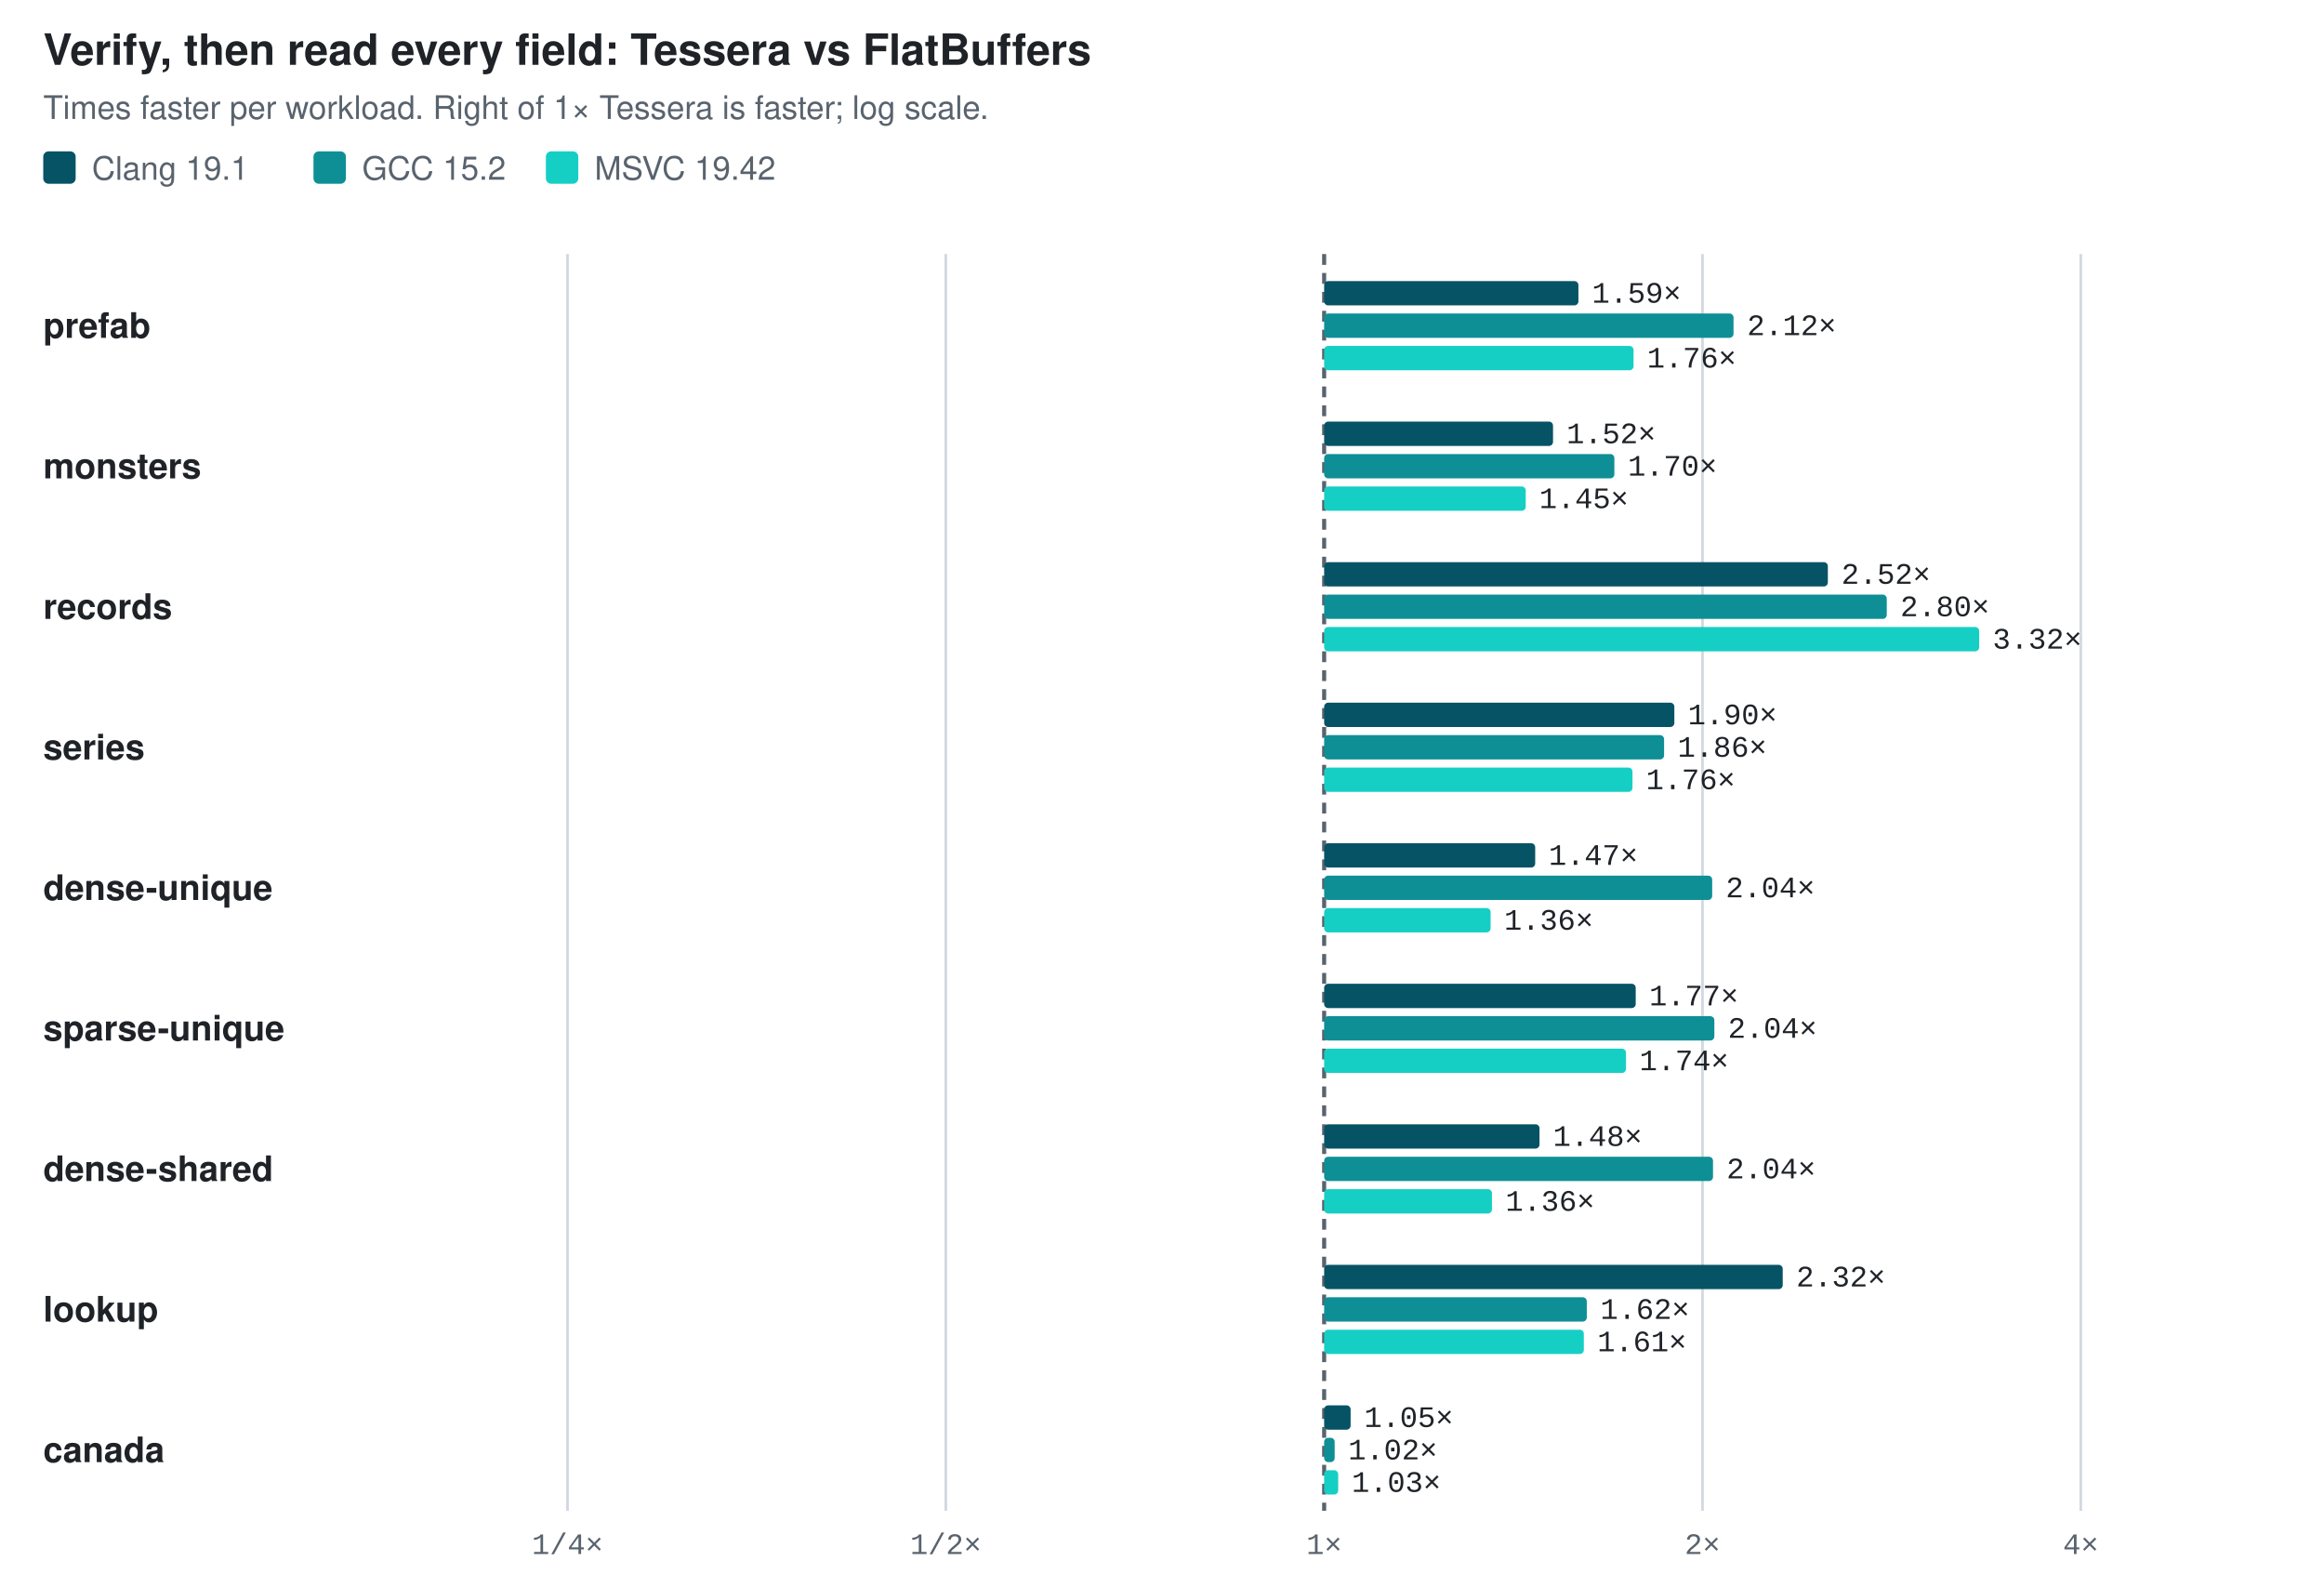
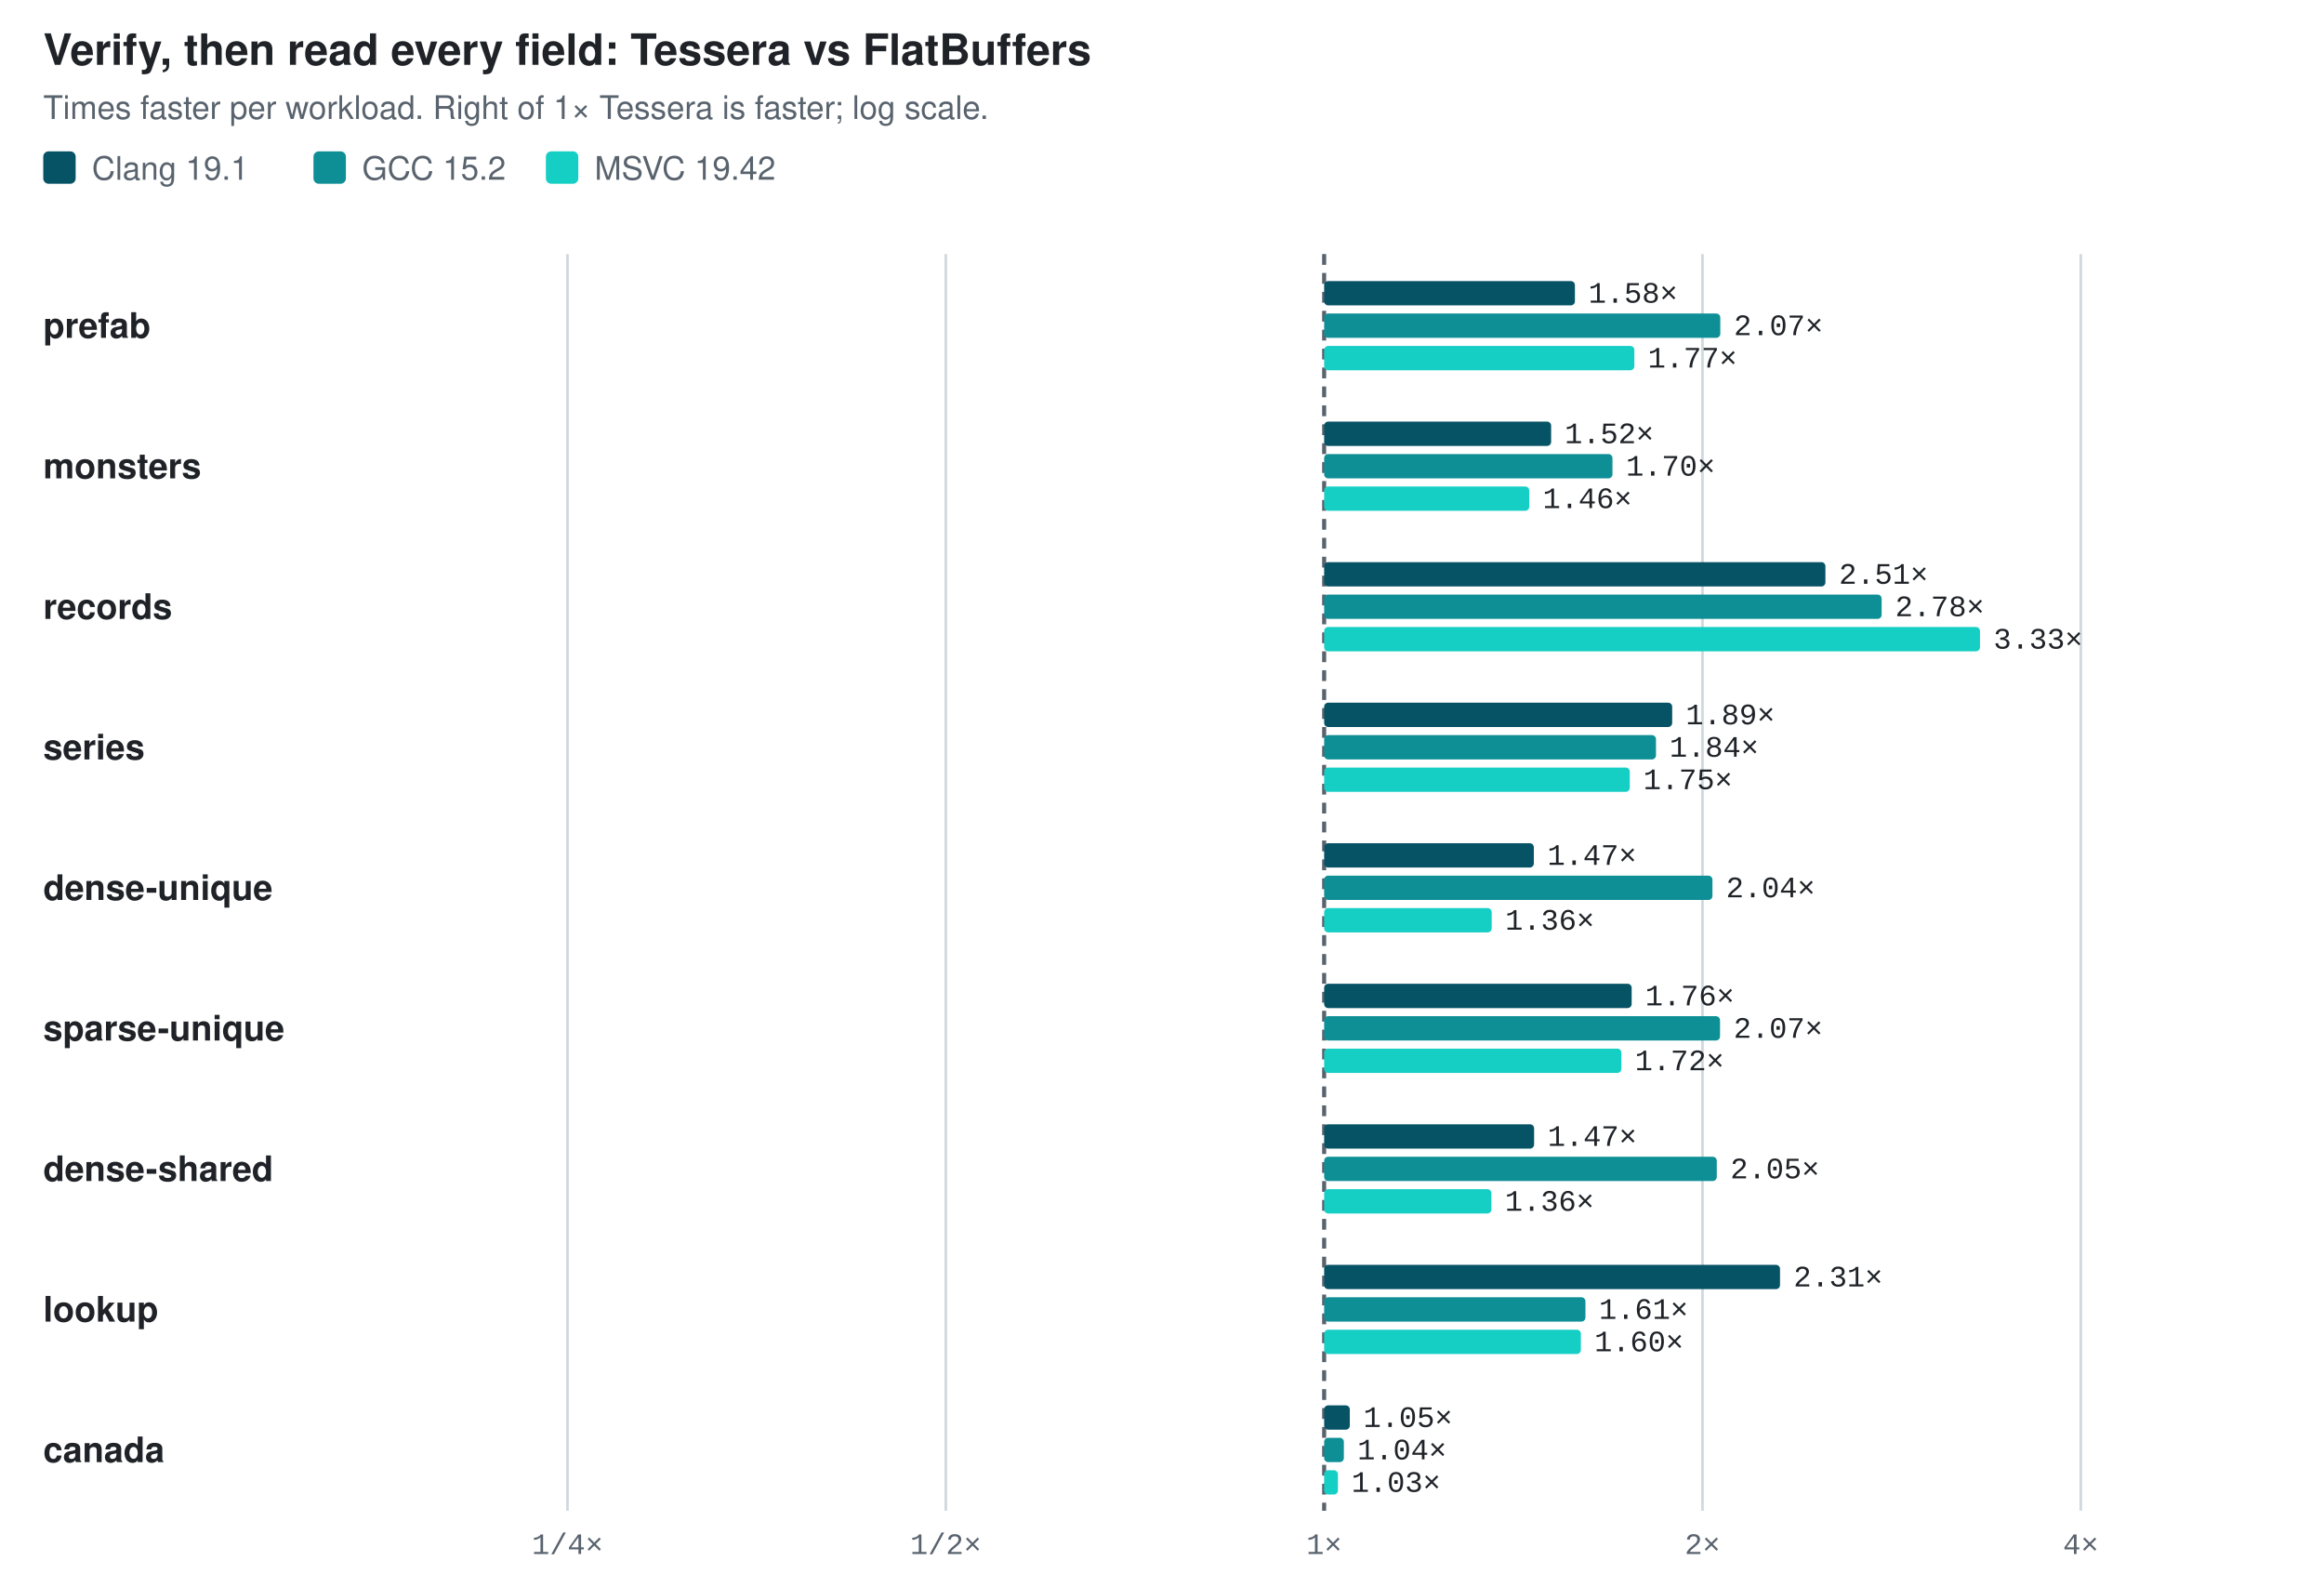
<svg xmlns="http://www.w3.org/2000/svg" width="860" height="587" viewBox="0 0 860 587" font-family="-apple-system, BlinkMacSystemFont, 'Segoe UI', Helvetica, Arial, sans-serif">
  <text x="16" y="24" fill="#1f2328" font-size="16" text-anchor="start" font-weight="600">Verify, then read every field: Tessera vs FlatBuffers</text>
  <text x="16" y="44" fill="#59636e" font-size="12" text-anchor="start">Times faster per workload. Right of 1× Tessera is faster; log scale.</text>
  <rect x="16" y="56" width="12" height="12" rx="2" fill="#075366" />
  <text x="34" y="66.5" fill="#59636e" font-size="12" text-anchor="start">Clang 19.1</text>
  <rect x="116" y="56" width="12" height="12" rx="2" fill="#0e8f96" />
  <text x="134" y="66.5" fill="#59636e" font-size="12" text-anchor="start">GCC 15.2</text>
  <rect x="202" y="56" width="12" height="12" rx="2" fill="#15cfc5" />
  <text x="220" y="66.5" fill="#59636e" font-size="12" text-anchor="start">MSVC 19.42</text>
  <line x1="210" y1="94" x2="210" y2="559" stroke="#d1d9e0" stroke-width="1" />
  <text x="210" y="575" fill="#59636e" font-size="11" text-anchor="middle" font-family="ui-monospace, SFMono-Regular, Consolas, 'Liberation Mono', monospace">1/4×</text>
  <line x1="350" y1="94" x2="350" y2="559" stroke="#d1d9e0" stroke-width="1" />
  <text x="350" y="575" fill="#59636e" font-size="11" text-anchor="middle" font-family="ui-monospace, SFMono-Regular, Consolas, 'Liberation Mono', monospace">1/2×</text>
  <line x1="490" y1="94" x2="490" y2="559" stroke="#59636e" stroke-width="1.5" stroke-dasharray="4 3" />
  <text x="490" y="575" fill="#59636e" font-size="11" text-anchor="middle" font-family="ui-monospace, SFMono-Regular, Consolas, 'Liberation Mono', monospace">1×</text>
  <line x1="630" y1="94" x2="630" y2="559" stroke="#d1d9e0" stroke-width="1" />
  <text x="630" y="575" fill="#59636e" font-size="11" text-anchor="middle" font-family="ui-monospace, SFMono-Regular, Consolas, 'Liberation Mono', monospace">2×</text>
  <line x1="770" y1="94" x2="770" y2="559" stroke="#d1d9e0" stroke-width="1" />
  <text x="770" y="575" fill="#59636e" font-size="11" text-anchor="middle" font-family="ui-monospace, SFMono-Regular, Consolas, 'Liberation Mono', monospace">4×</text>
  <text x="16" y="125" fill="#1f2328" font-size="13" text-anchor="start" font-weight="600">prefab</text>
-   <rect x="490" y="104" width="94.1" height="9" rx="1.5" fill="#075366" />
-   <text x="589.1" y="112" fill="#1f2328" font-size="11" text-anchor="start" font-family="ui-monospace, SFMono-Regular, Consolas, 'Liberation Mono', monospace">1.59×</text>
-   <rect x="490" y="116" width="151.5" height="9" rx="1.5" fill="#0e8f96" />
-   <text x="646.5" y="124" fill="#1f2328" font-size="11" text-anchor="start" font-family="ui-monospace, SFMono-Regular, Consolas, 'Liberation Mono', monospace">2.12×</text>
-   <rect x="490" y="128" width="114.5" height="9" rx="1.5" fill="#15cfc5" />
-   <text x="609.5" y="136" fill="#1f2328" font-size="11" text-anchor="start" font-family="ui-monospace, SFMono-Regular, Consolas, 'Liberation Mono', monospace">1.76×</text>
+   <rect x="490" y="104" width="92.8" height="9" rx="1.5" fill="#075366" />
+   <text x="587.8" y="112" fill="#1f2328" font-size="11" text-anchor="start" font-family="ui-monospace, SFMono-Regular, Consolas, 'Liberation Mono', monospace">1.58×</text>
+   <rect x="490" y="116" width="146.6" height="9" rx="1.5" fill="#0e8f96" />
+   <text x="641.6" y="124" fill="#1f2328" font-size="11" text-anchor="start" font-family="ui-monospace, SFMono-Regular, Consolas, 'Liberation Mono', monospace">2.07×</text>
+   <rect x="490" y="128" width="114.8" height="9" rx="1.5" fill="#15cfc5" />
+   <text x="609.8" y="136" fill="#1f2328" font-size="11" text-anchor="start" font-family="ui-monospace, SFMono-Regular, Consolas, 'Liberation Mono', monospace">1.77×</text>
  <text x="16" y="177" fill="#1f2328" font-size="13" text-anchor="start" font-weight="600">monsters</text>
-   <rect x="490" y="156" width="84.7" height="9" rx="1.5" fill="#075366" />
-   <text x="579.7" y="164" fill="#1f2328" font-size="11" text-anchor="start" font-family="ui-monospace, SFMono-Regular, Consolas, 'Liberation Mono', monospace">1.52×</text>
-   <rect x="490" y="168" width="107.4" height="9" rx="1.5" fill="#0e8f96" />
-   <text x="602.4" y="176" fill="#1f2328" font-size="11" text-anchor="start" font-family="ui-monospace, SFMono-Regular, Consolas, 'Liberation Mono', monospace">1.70×</text>
-   <rect x="490" y="180" width="74.6" height="9" rx="1.5" fill="#15cfc5" />
-   <text x="569.6" y="188" fill="#1f2328" font-size="11" text-anchor="start" font-family="ui-monospace, SFMono-Regular, Consolas, 'Liberation Mono', monospace">1.45×</text>
+   <rect x="490" y="156" width="84" height="9" rx="1.5" fill="#075366" />
+   <text x="579" y="164" fill="#1f2328" font-size="11" text-anchor="start" font-family="ui-monospace, SFMono-Regular, Consolas, 'Liberation Mono', monospace">1.52×</text>
+   <rect x="490" y="168" width="106.7" height="9" rx="1.5" fill="#0e8f96" />
+   <text x="601.7" y="176" fill="#1f2328" font-size="11" text-anchor="start" font-family="ui-monospace, SFMono-Regular, Consolas, 'Liberation Mono', monospace">1.70×</text>
+   <rect x="490" y="180" width="75.9" height="9" rx="1.5" fill="#15cfc5" />
+   <text x="570.9" y="188" fill="#1f2328" font-size="11" text-anchor="start" font-family="ui-monospace, SFMono-Regular, Consolas, 'Liberation Mono', monospace">1.46×</text>
  <text x="16" y="229" fill="#1f2328" font-size="13" text-anchor="start" font-weight="600">records</text>
-   <rect x="490" y="208" width="186.4" height="9" rx="1.5" fill="#075366" />
-   <text x="681.4" y="216" fill="#1f2328" font-size="11" text-anchor="start" font-family="ui-monospace, SFMono-Regular, Consolas, 'Liberation Mono', monospace">2.52×</text>
-   <rect x="490" y="220" width="208.2" height="9" rx="1.5" fill="#0e8f96" />
-   <text x="703.2" y="228" fill="#1f2328" font-size="11" text-anchor="start" font-family="ui-monospace, SFMono-Regular, Consolas, 'Liberation Mono', monospace">2.80×</text>
-   <rect x="490" y="232" width="242.4" height="9" rx="1.5" fill="#15cfc5" />
-   <text x="737.4" y="240" fill="#1f2328" font-size="11" text-anchor="start" font-family="ui-monospace, SFMono-Regular, Consolas, 'Liberation Mono', monospace">3.32×</text>
+   <rect x="490" y="208" width="185.5" height="9" rx="1.5" fill="#075366" />
+   <text x="680.5" y="216" fill="#1f2328" font-size="11" text-anchor="start" font-family="ui-monospace, SFMono-Regular, Consolas, 'Liberation Mono', monospace">2.51×</text>
+   <rect x="490" y="220" width="206.3" height="9" rx="1.5" fill="#0e8f96" />
+   <text x="701.3" y="228" fill="#1f2328" font-size="11" text-anchor="start" font-family="ui-monospace, SFMono-Regular, Consolas, 'Liberation Mono', monospace">2.78×</text>
+   <rect x="490" y="232" width="242.7" height="9" rx="1.5" fill="#15cfc5" />
+   <text x="737.7" y="240" fill="#1f2328" font-size="11" text-anchor="start" font-family="ui-monospace, SFMono-Regular, Consolas, 'Liberation Mono', monospace">3.33×</text>
  <text x="16" y="281" fill="#1f2328" font-size="13" text-anchor="start" font-weight="600">series</text>
-   <rect x="490" y="260" width="129.6" height="9" rx="1.5" fill="#075366" />
-   <text x="624.6" y="268" fill="#1f2328" font-size="11" text-anchor="start" font-family="ui-monospace, SFMono-Regular, Consolas, 'Liberation Mono', monospace">1.90×</text>
-   <rect x="490" y="272" width="125.8" height="9" rx="1.5" fill="#0e8f96" />
-   <text x="620.8" y="280" fill="#1f2328" font-size="11" text-anchor="start" font-family="ui-monospace, SFMono-Regular, Consolas, 'Liberation Mono', monospace">1.86×</text>
-   <rect x="490" y="284" width="114.1" height="9" rx="1.5" fill="#15cfc5" />
-   <text x="609.1" y="292" fill="#1f2328" font-size="11" text-anchor="start" font-family="ui-monospace, SFMono-Regular, Consolas, 'Liberation Mono', monospace">1.76×</text>
+   <rect x="490" y="260" width="128.8" height="9" rx="1.5" fill="#075366" />
+   <text x="623.8" y="268" fill="#1f2328" font-size="11" text-anchor="start" font-family="ui-monospace, SFMono-Regular, Consolas, 'Liberation Mono', monospace">1.89×</text>
+   <rect x="490" y="272" width="122.8" height="9" rx="1.5" fill="#0e8f96" />
+   <text x="617.8" y="280" fill="#1f2328" font-size="11" text-anchor="start" font-family="ui-monospace, SFMono-Regular, Consolas, 'Liberation Mono', monospace">1.84×</text>
+   <rect x="490" y="284" width="113.1" height="9" rx="1.5" fill="#15cfc5" />
+   <text x="608.1" y="292" fill="#1f2328" font-size="11" text-anchor="start" font-family="ui-monospace, SFMono-Regular, Consolas, 'Liberation Mono', monospace">1.75×</text>
  <text x="16" y="333" fill="#1f2328" font-size="13" text-anchor="start" font-weight="600">dense-unique</text>
-   <rect x="490" y="312" width="78.1" height="9" rx="1.5" fill="#075366" />
-   <text x="573.1" y="320" fill="#1f2328" font-size="11" text-anchor="start" font-family="ui-monospace, SFMono-Regular, Consolas, 'Liberation Mono', monospace">1.47×</text>
-   <rect x="490" y="324" width="143.6" height="9" rx="1.5" fill="#0e8f96" />
-   <text x="638.6" y="332" fill="#1f2328" font-size="11" text-anchor="start" font-family="ui-monospace, SFMono-Regular, Consolas, 'Liberation Mono', monospace">2.04×</text>
-   <rect x="490" y="336" width="61.6" height="9" rx="1.5" fill="#15cfc5" />
-   <text x="556.6" y="344" fill="#1f2328" font-size="11" text-anchor="start" font-family="ui-monospace, SFMono-Regular, Consolas, 'Liberation Mono', monospace">1.36×</text>
+   <rect x="490" y="312" width="77.6" height="9" rx="1.5" fill="#075366" />
+   <text x="572.6" y="320" fill="#1f2328" font-size="11" text-anchor="start" font-family="ui-monospace, SFMono-Regular, Consolas, 'Liberation Mono', monospace">1.47×</text>
+   <rect x="490" y="324" width="143.7" height="9" rx="1.5" fill="#0e8f96" />
+   <text x="638.7" y="332" fill="#1f2328" font-size="11" text-anchor="start" font-family="ui-monospace, SFMono-Regular, Consolas, 'Liberation Mono', monospace">2.04×</text>
+   <rect x="490" y="336" width="62" height="9" rx="1.5" fill="#15cfc5" />
+   <text x="557" y="344" fill="#1f2328" font-size="11" text-anchor="start" font-family="ui-monospace, SFMono-Regular, Consolas, 'Liberation Mono', monospace">1.36×</text>
  <text x="16" y="385" fill="#1f2328" font-size="13" text-anchor="start" font-weight="600">sparse-unique</text>
-   <rect x="490" y="364" width="115.3" height="9" rx="1.5" fill="#075366" />
-   <text x="610.3" y="372" fill="#1f2328" font-size="11" text-anchor="start" font-family="ui-monospace, SFMono-Regular, Consolas, 'Liberation Mono', monospace">1.77×</text>
-   <rect x="490" y="376" width="144.4" height="9" rx="1.5" fill="#0e8f96" />
-   <text x="639.4" y="384" fill="#1f2328" font-size="11" text-anchor="start" font-family="ui-monospace, SFMono-Regular, Consolas, 'Liberation Mono', monospace">2.04×</text>
-   <rect x="490" y="388" width="111.7" height="9" rx="1.5" fill="#15cfc5" />
-   <text x="606.7" y="396" fill="#1f2328" font-size="11" text-anchor="start" font-family="ui-monospace, SFMono-Regular, Consolas, 'Liberation Mono', monospace">1.74×</text>
+   <rect x="490" y="364" width="113.8" height="9" rx="1.5" fill="#075366" />
+   <text x="608.8" y="372" fill="#1f2328" font-size="11" text-anchor="start" font-family="ui-monospace, SFMono-Regular, Consolas, 'Liberation Mono', monospace">1.76×</text>
+   <rect x="490" y="376" width="146.5" height="9" rx="1.5" fill="#0e8f96" />
+   <text x="641.5" y="384" fill="#1f2328" font-size="11" text-anchor="start" font-family="ui-monospace, SFMono-Regular, Consolas, 'Liberation Mono', monospace">2.07×</text>
+   <rect x="490" y="388" width="110" height="9" rx="1.5" fill="#15cfc5" />
+   <text x="605" y="396" fill="#1f2328" font-size="11" text-anchor="start" font-family="ui-monospace, SFMono-Regular, Consolas, 'Liberation Mono', monospace">1.72×</text>
  <text x="16" y="437" fill="#1f2328" font-size="13" text-anchor="start" font-weight="600">dense-shared</text>
-   <rect x="490" y="416" width="79.7" height="9" rx="1.5" fill="#075366" />
-   <text x="574.7" y="424" fill="#1f2328" font-size="11" text-anchor="start" font-family="ui-monospace, SFMono-Regular, Consolas, 'Liberation Mono', monospace">1.48×</text>
-   <rect x="490" y="428" width="143.9" height="9" rx="1.5" fill="#0e8f96" />
-   <text x="638.9" y="436" fill="#1f2328" font-size="11" text-anchor="start" font-family="ui-monospace, SFMono-Regular, Consolas, 'Liberation Mono', monospace">2.04×</text>
-   <rect x="490" y="440" width="62.1" height="9" rx="1.5" fill="#15cfc5" />
-   <text x="557.1" y="448" fill="#1f2328" font-size="11" text-anchor="start" font-family="ui-monospace, SFMono-Regular, Consolas, 'Liberation Mono', monospace">1.36×</text>
+   <rect x="490" y="416" width="77.7" height="9" rx="1.5" fill="#075366" />
+   <text x="572.7" y="424" fill="#1f2328" font-size="11" text-anchor="start" font-family="ui-monospace, SFMono-Regular, Consolas, 'Liberation Mono', monospace">1.47×</text>
+   <rect x="490" y="428" width="145.3" height="9" rx="1.5" fill="#0e8f96" />
+   <text x="640.3" y="436" fill="#1f2328" font-size="11" text-anchor="start" font-family="ui-monospace, SFMono-Regular, Consolas, 'Liberation Mono', monospace">2.05×</text>
+   <rect x="490" y="440" width="61.9" height="9" rx="1.5" fill="#15cfc5" />
+   <text x="556.9" y="448" fill="#1f2328" font-size="11" text-anchor="start" font-family="ui-monospace, SFMono-Regular, Consolas, 'Liberation Mono', monospace">1.36×</text>
  <text x="16" y="489" fill="#1f2328" font-size="13" text-anchor="start" font-weight="600">lookup</text>
-   <rect x="490" y="468" width="169.7" height="9" rx="1.5" fill="#075366" />
-   <text x="664.7" y="476" fill="#1f2328" font-size="11" text-anchor="start" font-family="ui-monospace, SFMono-Regular, Consolas, 'Liberation Mono', monospace">2.32×</text>
-   <rect x="490" y="480" width="97.2" height="9" rx="1.5" fill="#0e8f96" />
-   <text x="592.2" y="488" fill="#1f2328" font-size="11" text-anchor="start" font-family="ui-monospace, SFMono-Regular, Consolas, 'Liberation Mono', monospace">1.62×</text>
-   <rect x="490" y="492" width="96.1" height="9" rx="1.5" fill="#15cfc5" />
-   <text x="591.1" y="500" fill="#1f2328" font-size="11" text-anchor="start" font-family="ui-monospace, SFMono-Regular, Consolas, 'Liberation Mono', monospace">1.61×</text>
+   <rect x="490" y="468" width="168.7" height="9" rx="1.5" fill="#075366" />
+   <text x="663.7" y="476" fill="#1f2328" font-size="11" text-anchor="start" font-family="ui-monospace, SFMono-Regular, Consolas, 'Liberation Mono', monospace">2.31×</text>
+   <rect x="490" y="480" width="96.7" height="9" rx="1.5" fill="#0e8f96" />
+   <text x="591.7" y="488" fill="#1f2328" font-size="11" text-anchor="start" font-family="ui-monospace, SFMono-Regular, Consolas, 'Liberation Mono', monospace">1.61×</text>
+   <rect x="490" y="492" width="95" height="9" rx="1.5" fill="#15cfc5" />
+   <text x="590" y="500" fill="#1f2328" font-size="11" text-anchor="start" font-family="ui-monospace, SFMono-Regular, Consolas, 'Liberation Mono', monospace">1.60×</text>
  <text x="16" y="541" fill="#1f2328" font-size="13" text-anchor="start" font-weight="600">canada</text>
-   <rect x="490" y="520" width="9.8" height="9" rx="1.5" fill="#075366" />
-   <text x="504.8" y="528" fill="#1f2328" font-size="11" text-anchor="start" font-family="ui-monospace, SFMono-Regular, Consolas, 'Liberation Mono', monospace">1.05×</text>
-   <rect x="490" y="532" width="3.9" height="9" rx="1.5" fill="#0e8f96" />
-   <text x="498.9" y="540" fill="#1f2328" font-size="11" text-anchor="start" font-family="ui-monospace, SFMono-Regular, Consolas, 'Liberation Mono', monospace">1.02×</text>
-   <rect x="490" y="544" width="5.2" height="9" rx="1.5" fill="#15cfc5" />
-   <text x="500.2" y="552" fill="#1f2328" font-size="11" text-anchor="start" font-family="ui-monospace, SFMono-Regular, Consolas, 'Liberation Mono', monospace">1.03×</text>
+   <rect x="490" y="520" width="9.5" height="9" rx="1.5" fill="#075366" />
+   <text x="504.5" y="528" fill="#1f2328" font-size="11" text-anchor="start" font-family="ui-monospace, SFMono-Regular, Consolas, 'Liberation Mono', monospace">1.05×</text>
+   <rect x="490" y="532" width="7.3" height="9" rx="1.5" fill="#0e8f96" />
+   <text x="502.3" y="540" fill="#1f2328" font-size="11" text-anchor="start" font-family="ui-monospace, SFMono-Regular, Consolas, 'Liberation Mono', monospace">1.04×</text>
+   <rect x="490" y="544" width="5.1" height="9" rx="1.5" fill="#15cfc5" />
+   <text x="500.1" y="552" fill="#1f2328" font-size="11" text-anchor="start" font-family="ui-monospace, SFMono-Regular, Consolas, 'Liberation Mono', monospace">1.03×</text>
</svg>
